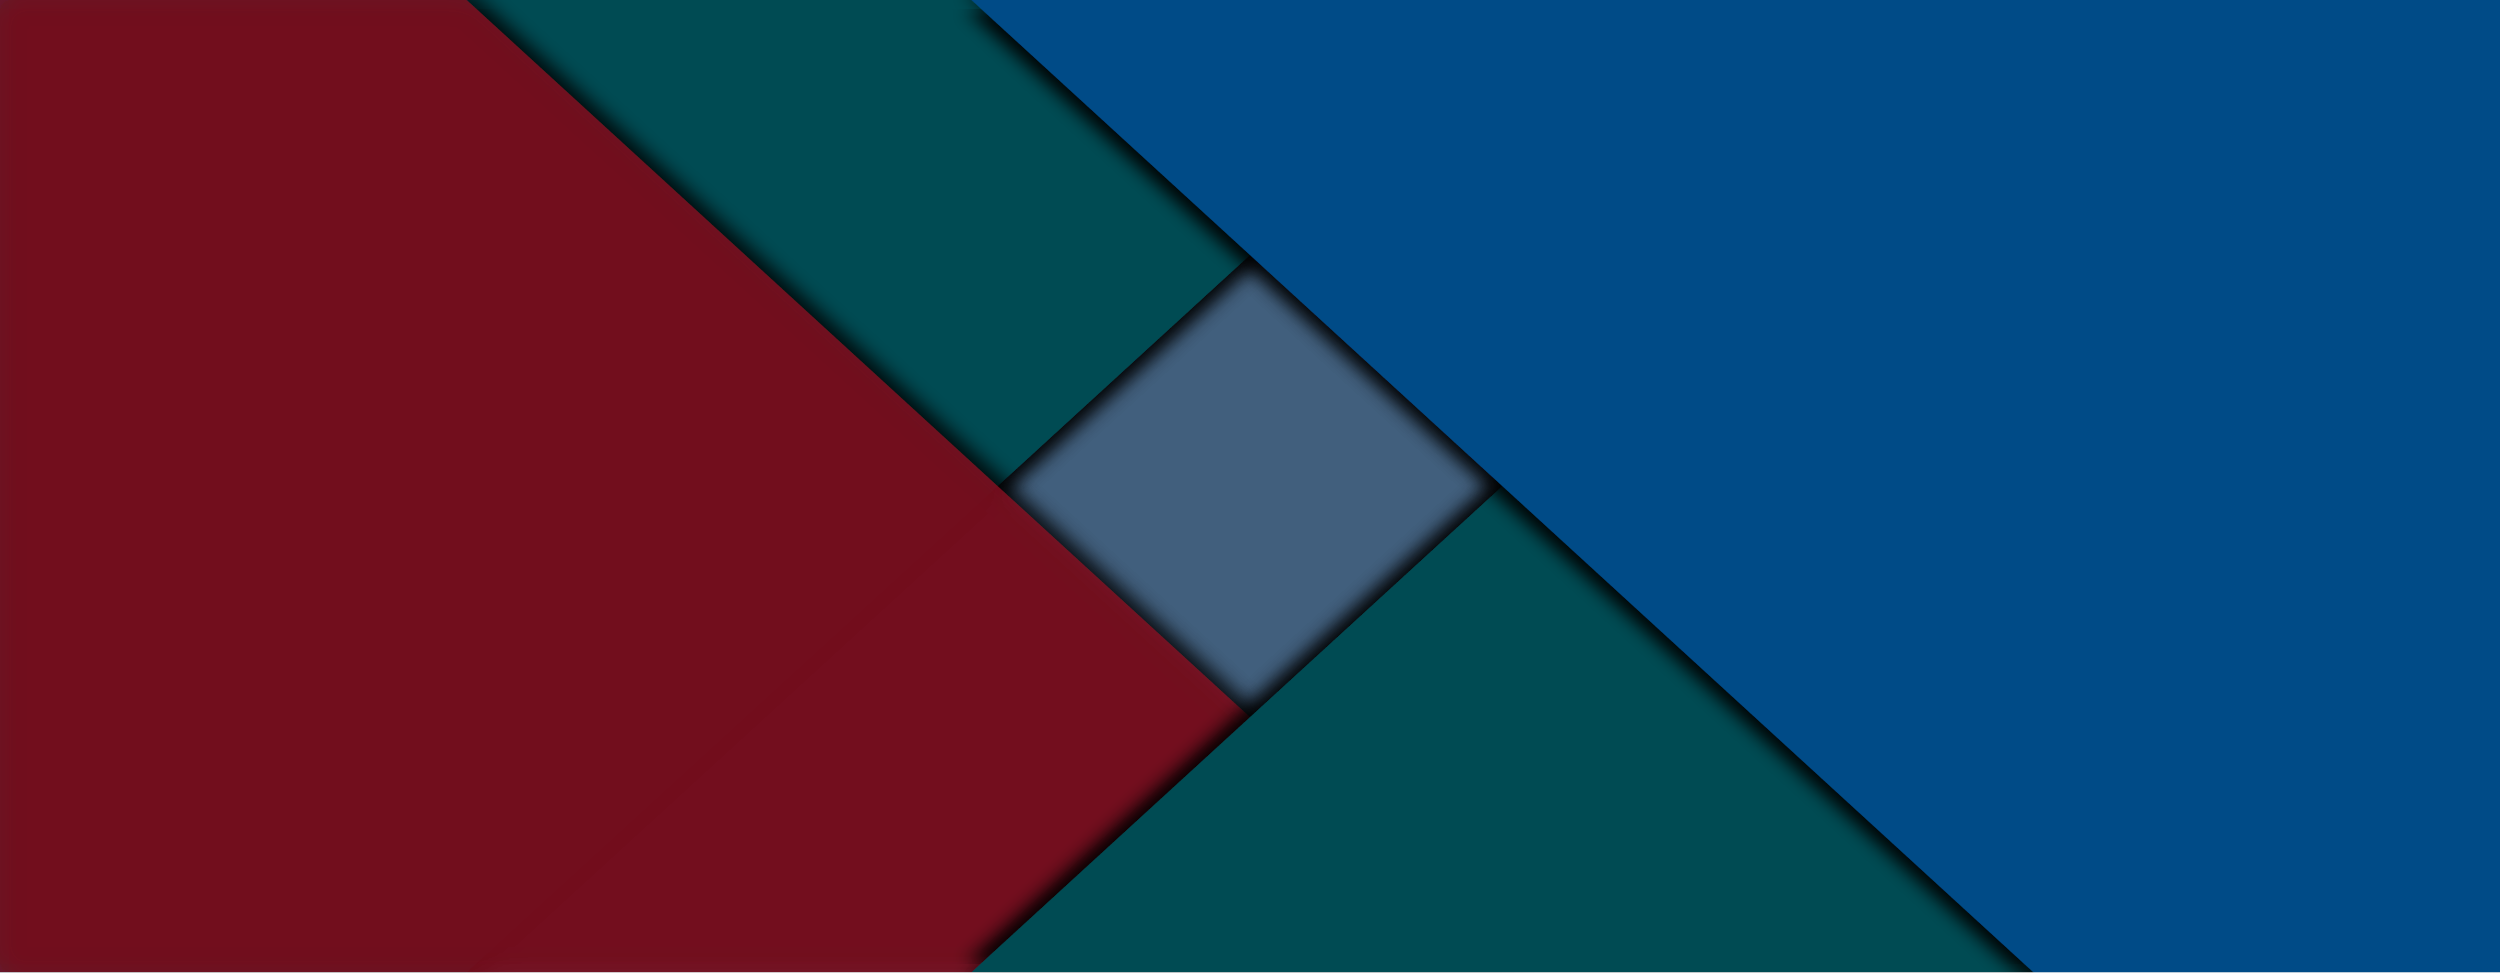
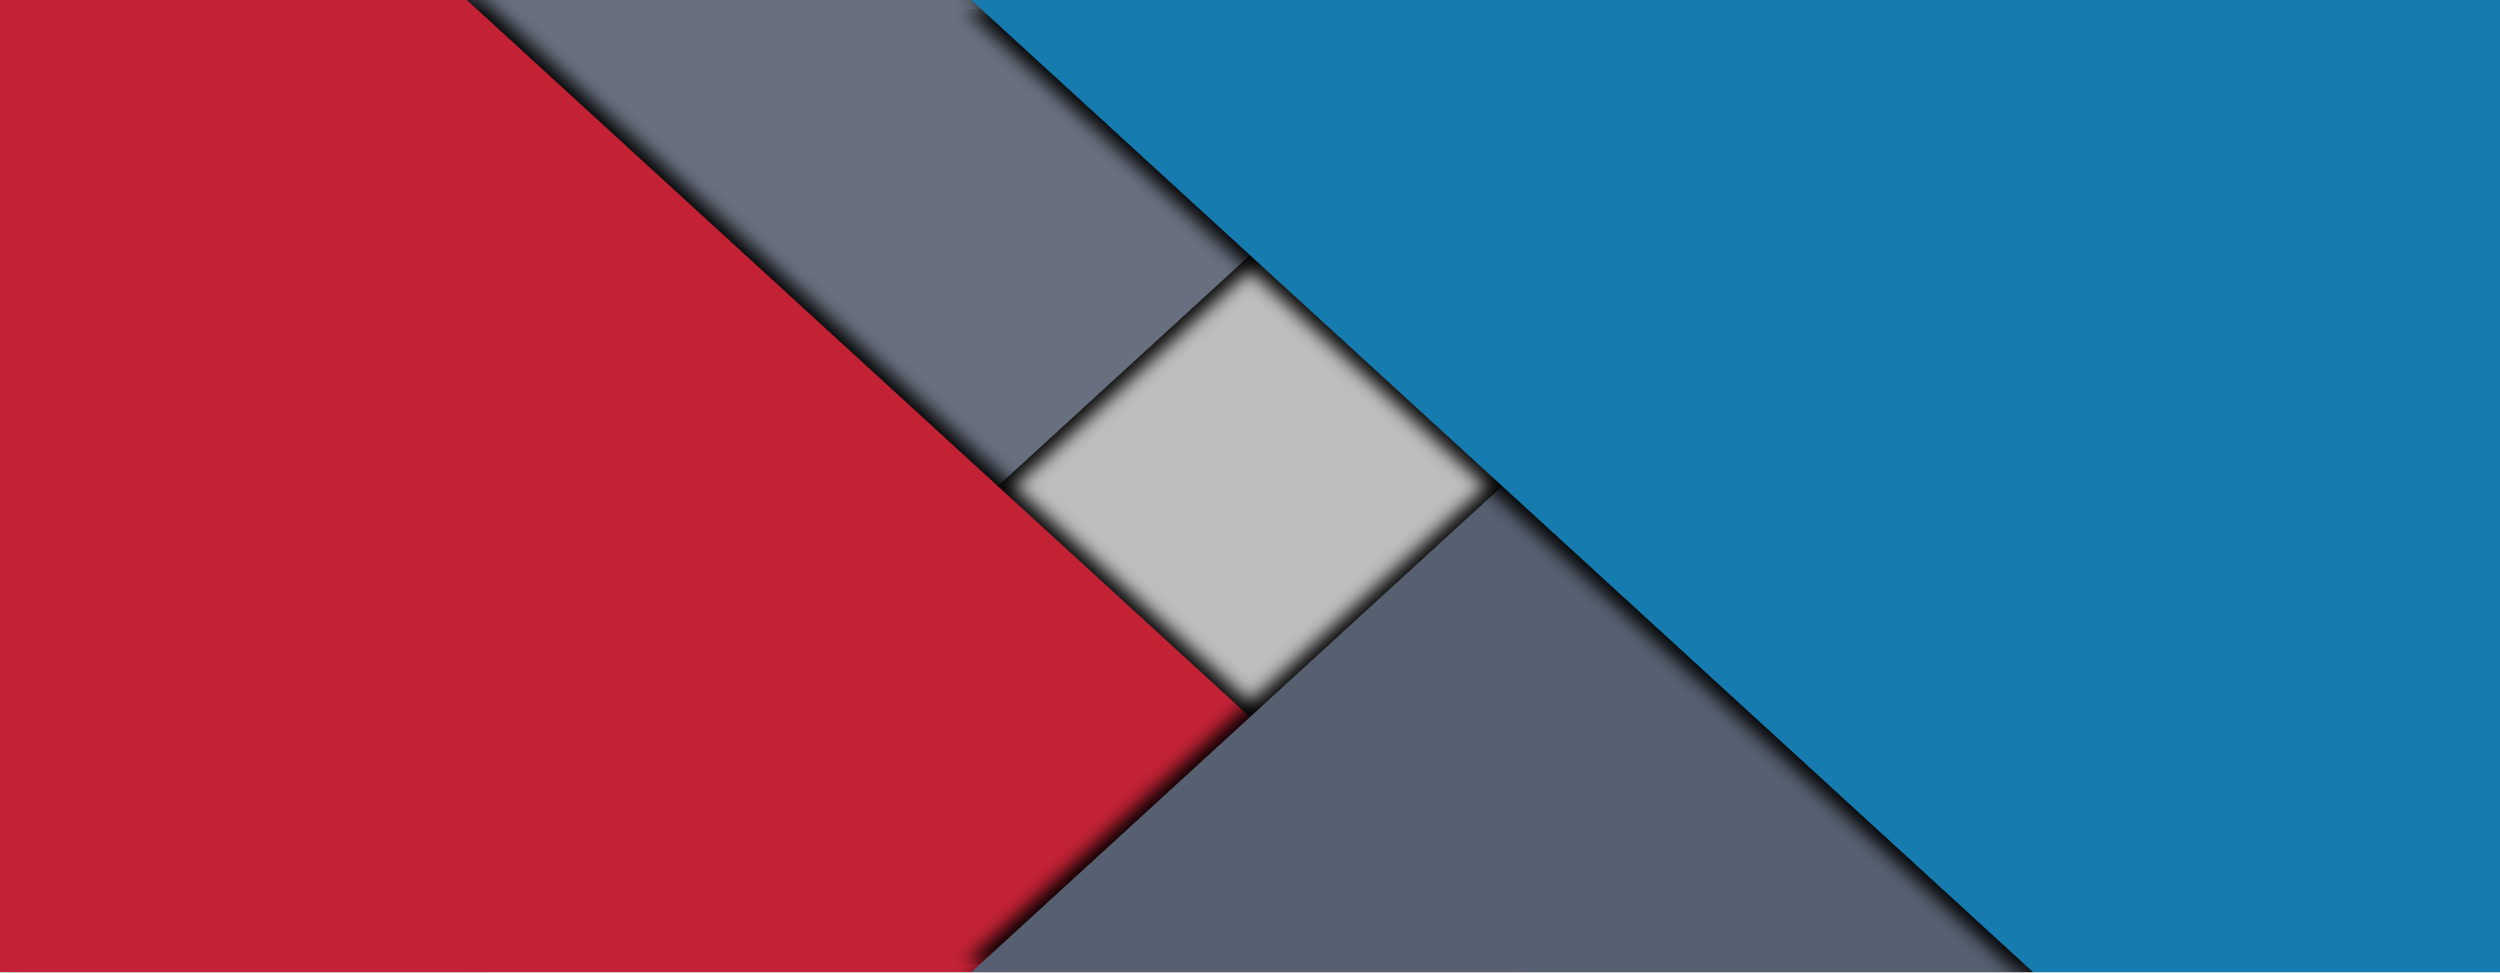
<svg xmlns="http://www.w3.org/2000/svg" version="1.1" width="1440" height="560" preserveAspectRatio="none" viewBox="0 0 1440 560">
  <g mask="url(&quot;#SvgjsMask1010&quot;)" fill="none">
-     <rect width="1440" height="560" x="0" y="0" fill="rgba(7, 47, 87, 0.75)">
+     <rect width="1440" height="560" x="0" y="0" fill="#75757566">
		</rect>
-     <path d="M0 0L880.38 0L0 806.02z" filter="url(#SvgjsFilter1011)" fill="rgba(3, 75, 82, 1)">
+     <path d="M0 0L880.38 0L0 806.02z" filter="url(#SvgjsFilter1011)" fill="#67707F">
		</path>
-     <path d="M0 560L880.38 560L0 -246.02z" filter="url(#SvgjsFilter1011)" fill="rgba(130, 20, 35, 0.75)">
+     <path d="M0 560L880.38 560L0 -246.02z" filter="url(#SvgjsFilter1011)" fill="#C32136">
		</path>
-     <path d="M1440 560L559.62 560L1440 -246.02z" filter="url(#SvgjsFilter1011)" fill="rgba(3, 75, 82, 1)">
+     <path d="M1440 560L559.62 560L1440 -246.02z" filter="url(#SvgjsFilter1011)" fill="#57606F">
		</path>
-     <path d="M1440 0L559.62 0L1440 806.02z" filter="url(#SvgjsFilter1011)" fill="rgba(3, 75, 135, 1)">
+     <path d="M1440 0L559.62 0L1440 806.02z" filter="url(#SvgjsFilter1011)" fill="#177CB0">
		</path>
  </g>
  <defs>
    <mask id="SvgjsMask1010">
      <rect width="1440" height="560" fill="#ffffff">
			</rect>
    </mask>
    <filter height="130%" id="SvgjsFilter1011">
      <feGaussianBlur in="SourceAlpha" stdDeviation="5" result="TopLeftG">
			</feGaussianBlur>
      <feOffset dx="-5" dy="-5" in="TopLeftG" result="TopLeftO">
			</feOffset>
      <feComponentTransfer in="TopLeftO" result="TopLeftC">
        <feFuncA type="linear" slope="0.7">
				</feFuncA>
      </feComponentTransfer>
      <feGaussianBlur in="SourceAlpha" stdDeviation="5" result="TopRightG">
			</feGaussianBlur>
      <feOffset dx="5" dy="-5" in="TopRightG" result="TopRightO">
			</feOffset>
      <feComponentTransfer in="TopRightO" result="TopRightC">
        <feFuncA type="linear" slope="0.7">
				</feFuncA>
      </feComponentTransfer>
      <feGaussianBlur in="SourceAlpha" stdDeviation="5" result="BottomLeftG">
			</feGaussianBlur>
      <feOffset dx="-5" dy="5" in="BottomLeftG" result="BottomLeftO">
			</feOffset>
      <feComponentTransfer in="BottomLeftO" result="BottomLeftC">
        <feFuncA type="linear" slope="0.7">
				</feFuncA>
      </feComponentTransfer>
      <feGaussianBlur in="SourceAlpha" stdDeviation="5" result="BottomRightG">
			</feGaussianBlur>
      <feOffset dx="5" dy="5" in="BottomRightG" result="BottomRightO">
			</feOffset>
      <feComponentTransfer in="BottomRightO" result="BottomRightC">
        <feFuncA type="linear" slope="0.7">
				</feFuncA>
      </feComponentTransfer>
      <feMerge>
        <feMergeNode in="TopLeftC">
				</feMergeNode>
        <feMergeNode in="TopRightC">
				</feMergeNode>
        <feMergeNode in="BottomLeftC">
				</feMergeNode>
        <feMergeNode in="BottomRightC">
				</feMergeNode>
        <feMergeNode in="SourceGraphic">
				</feMergeNode>
      </feMerge>
    </filter>
  </defs>
</svg>
